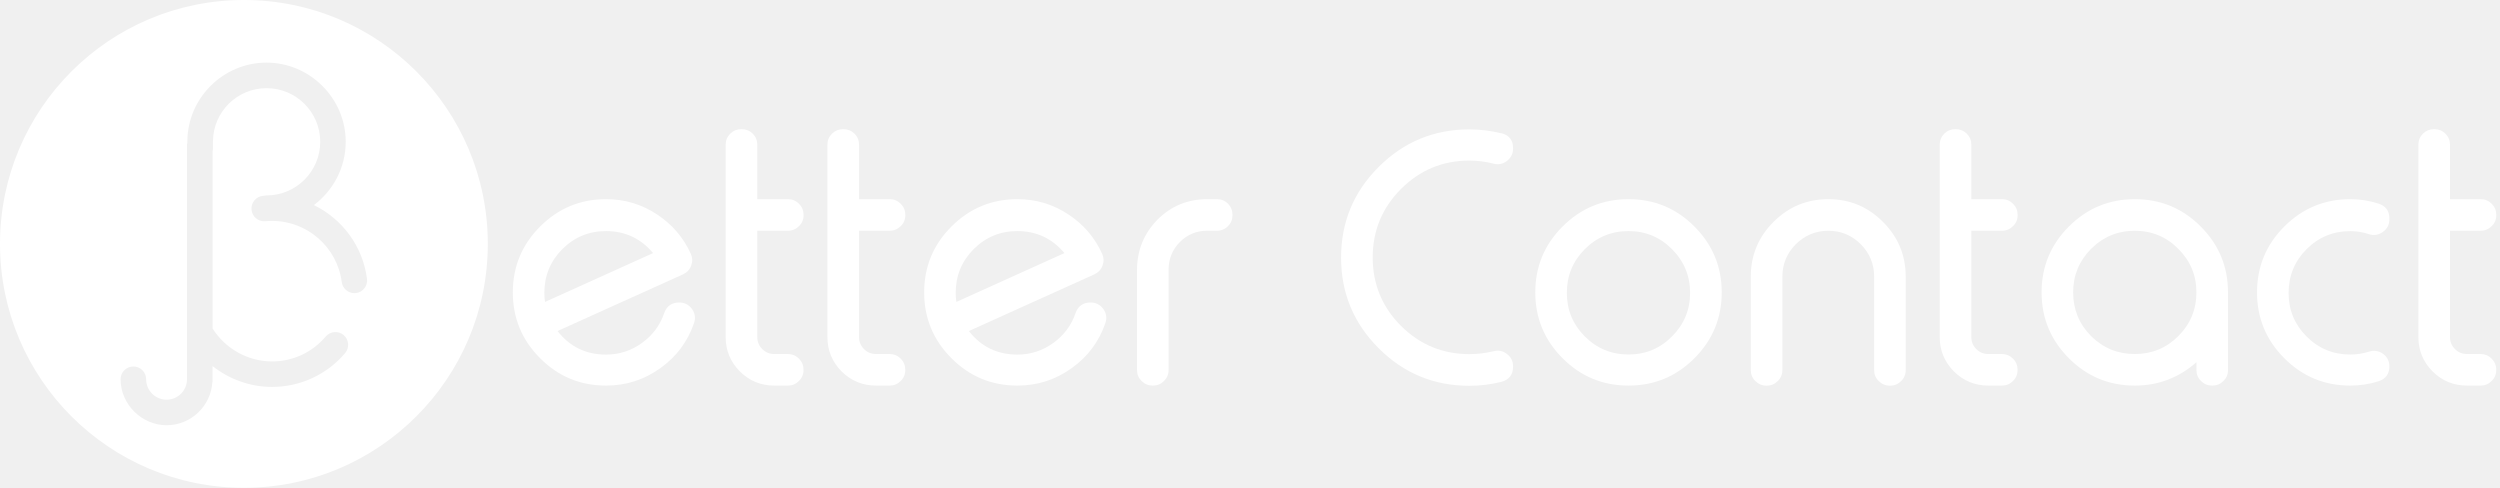
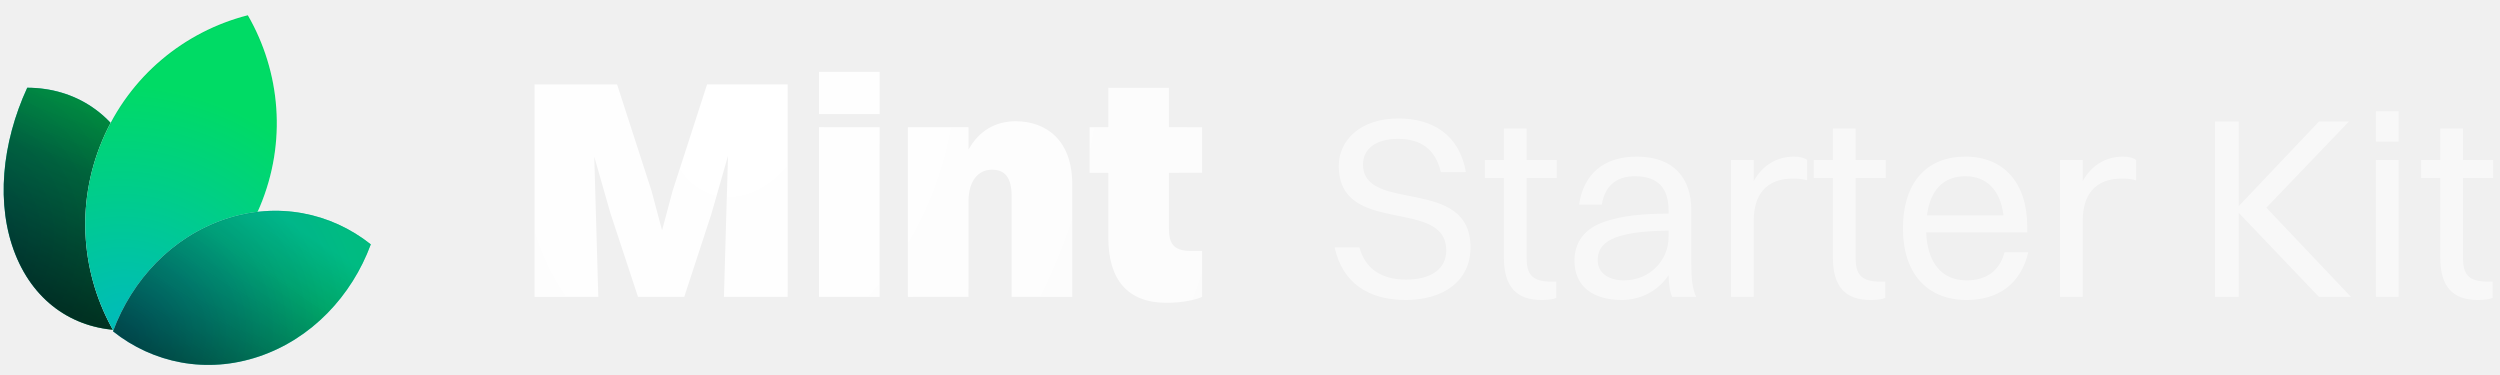
- <svg xmlns="http://www.w3.org/2000/svg" width="123" height="24" viewBox="0 0 123 24" fill="none">
-   <path d="M33.982 12.48C34.072 12.671 34.08 12.867 34.007 13.068C33.934 13.264 33.798 13.407 33.605 13.498C32.821 13.85 31.791 14.315 30.514 14.893C28.928 15.609 27.9 16.074 27.43 16.287C28.036 17.061 28.83 17.446 29.815 17.446C30.471 17.446 31.064 17.252 31.597 16.865C32.112 16.491 32.474 16.003 32.68 15.403C32.803 15.056 33.05 14.883 33.419 14.883C33.683 14.883 33.892 14.991 34.05 15.209C34.201 15.423 34.231 15.654 34.143 15.905C33.829 16.813 33.281 17.546 32.497 18.107C31.695 18.685 30.803 18.971 29.818 18.971C28.551 18.971 27.471 18.524 26.576 17.627C25.679 16.73 25.231 15.649 25.231 14.385C25.231 13.121 25.679 12.038 26.576 11.143C27.473 10.246 28.554 9.799 29.818 9.799C30.73 9.799 31.564 10.047 32.321 10.547C33.065 11.035 33.62 11.678 33.984 12.48H33.982ZM29.815 11.369C28.976 11.369 28.257 11.666 27.664 12.259C27.076 12.852 26.782 13.568 26.782 14.41C26.782 14.561 26.792 14.709 26.815 14.855L32.132 12.452C31.527 11.731 30.755 11.369 29.813 11.369H29.815Z" fill="white" />
-   <path d="M36.495 6.356C36.701 6.356 36.882 6.428 37.033 6.574C37.184 6.725 37.259 6.908 37.259 7.12V9.799H38.772C38.978 9.799 39.159 9.874 39.31 10.025C39.461 10.175 39.536 10.359 39.536 10.57V10.588C39.536 10.801 39.461 10.98 39.31 11.125C39.159 11.276 38.978 11.352 38.772 11.352H37.259V16.586C37.259 16.815 37.34 17.011 37.503 17.174C37.666 17.338 37.865 17.418 38.098 17.418H38.769C38.975 17.418 39.156 17.494 39.307 17.644C39.458 17.795 39.533 17.979 39.533 18.19V18.207C39.533 18.421 39.458 18.599 39.307 18.745C39.156 18.896 38.975 18.971 38.769 18.971H38.098C37.438 18.971 36.872 18.74 36.402 18.275C35.937 17.805 35.703 17.242 35.703 16.586V7.12C35.703 6.906 35.779 6.725 35.93 6.574C36.08 6.428 36.259 6.356 36.467 6.356H36.493H36.495Z" fill="white" />
-   <path d="M41.501 6.356C41.707 6.356 41.888 6.428 42.039 6.574C42.19 6.725 42.265 6.908 42.265 7.12V9.799H43.778C43.984 9.799 44.165 9.874 44.316 10.025C44.467 10.175 44.542 10.359 44.542 10.57V10.588C44.542 10.801 44.467 10.98 44.316 11.125C44.165 11.276 43.984 11.352 43.778 11.352H42.265V16.586C42.265 16.815 42.346 17.011 42.509 17.174C42.672 17.338 42.871 17.418 43.105 17.418H43.776C43.982 17.418 44.163 17.494 44.313 17.644C44.464 17.795 44.539 17.979 44.539 18.19V18.207C44.539 18.421 44.464 18.599 44.313 18.745C44.163 18.896 43.982 18.971 43.776 18.971H43.105C42.444 18.971 41.878 18.74 41.408 18.275C40.943 17.805 40.709 17.242 40.709 16.586V7.12C40.709 6.906 40.785 6.725 40.936 6.574C41.087 6.428 41.265 6.356 41.474 6.356H41.499H41.501Z" fill="white" />
-   <path d="M54.22 12.48C54.31 12.671 54.318 12.867 54.245 13.068C54.172 13.264 54.036 13.407 53.843 13.498C53.059 13.85 52.029 14.315 50.752 14.893C49.166 15.609 48.138 16.074 47.668 16.287C48.274 17.061 49.068 17.446 50.053 17.446C50.709 17.446 51.302 17.252 51.835 16.865C52.35 16.491 52.712 16.003 52.918 15.403C53.041 15.056 53.288 14.883 53.657 14.883C53.921 14.883 54.129 14.991 54.288 15.209C54.438 15.423 54.469 15.654 54.381 15.905C54.067 16.813 53.519 17.546 52.735 18.107C51.933 18.685 51.041 18.971 50.056 18.971C48.789 18.971 47.709 18.524 46.814 17.627C45.917 16.73 45.469 15.649 45.469 14.385C45.469 13.121 45.917 12.038 46.814 11.143C47.711 10.246 48.792 9.799 50.056 9.799C50.968 9.799 51.802 10.047 52.559 10.547C53.303 11.035 53.858 11.678 54.222 12.48H54.22ZM50.053 11.369C49.214 11.369 48.495 11.666 47.902 12.259C47.314 12.852 47.02 13.568 47.02 14.41C47.02 14.561 47.03 14.709 47.053 14.855L52.37 12.452C51.765 11.731 50.993 11.369 50.051 11.369H50.053Z" fill="white" />
-   <path d="M59.874 9.799C60.088 9.799 60.269 9.874 60.42 10.025C60.565 10.175 60.638 10.359 60.638 10.57V10.588C60.638 10.801 60.565 10.98 60.42 11.125C60.274 11.271 60.085 11.352 59.874 11.352H59.394C58.867 11.352 58.419 11.538 58.05 11.907C57.685 12.276 57.502 12.724 57.494 13.252V18.207C57.494 18.421 57.419 18.599 57.268 18.745C57.117 18.896 56.937 18.971 56.73 18.971H56.705C56.499 18.971 56.318 18.896 56.167 18.745C56.017 18.599 55.941 18.421 55.941 18.207V13.252C55.951 12.294 56.288 11.48 56.949 10.806C57.62 10.135 58.437 9.799 59.394 9.799H59.874Z" fill="white" />
-   <path d="M73.862 6.549C74.249 6.65 74.443 6.896 74.443 7.288V7.313C74.443 7.559 74.342 7.76 74.141 7.919C73.945 8.07 73.727 8.115 73.485 8.052C73.093 7.951 72.696 7.901 72.291 7.901C70.982 7.901 69.861 8.366 68.931 9.296C68.002 10.226 67.537 11.349 67.537 12.666C67.537 13.983 68.002 15.106 68.931 16.036C69.861 16.961 70.982 17.423 72.291 17.423C72.694 17.423 73.093 17.375 73.485 17.28C73.727 17.217 73.945 17.262 74.141 17.416C74.342 17.567 74.443 17.767 74.443 18.021V18.039C74.443 18.436 74.249 18.685 73.862 18.788C73.347 18.916 72.824 18.981 72.291 18.981C70.55 18.981 69.062 18.366 67.831 17.134C66.599 15.903 65.981 14.415 65.981 12.674C65.981 10.932 66.597 9.444 67.831 8.213C69.065 6.981 70.55 6.366 72.291 6.366C72.824 6.366 73.347 6.431 73.862 6.559V6.549Z" fill="white" />
-   <path d="M80.122 9.799C81.389 9.799 82.469 10.246 83.364 11.143C84.261 12.04 84.709 13.121 84.709 14.385C84.709 15.649 84.261 16.732 83.364 17.627C82.467 18.524 81.386 18.971 80.122 18.971C78.858 18.971 77.775 18.524 76.88 17.627C75.983 16.73 75.536 15.649 75.536 14.385C75.536 13.121 75.983 12.038 76.88 11.143C77.778 10.246 78.858 9.799 80.122 9.799ZM80.122 11.369C79.283 11.369 78.564 11.666 77.971 12.259C77.383 12.852 77.089 13.568 77.089 14.41C77.089 15.252 77.383 15.958 77.971 16.551C78.564 17.144 79.28 17.441 80.122 17.441C80.964 17.441 81.675 17.144 82.263 16.551C82.856 15.958 83.153 15.244 83.153 14.41C83.153 13.576 82.856 12.852 82.263 12.259C81.675 11.666 80.962 11.369 80.122 11.369Z" fill="white" />
-   <path d="M87.692 18.21C87.692 18.423 87.616 18.602 87.466 18.748C87.315 18.898 87.134 18.974 86.928 18.974H86.903C86.697 18.974 86.516 18.898 86.365 18.748C86.214 18.602 86.139 18.423 86.139 18.21V13.613C86.139 12.56 86.511 11.661 87.257 10.917C88.001 10.173 88.9 9.799 89.954 9.799C91.007 9.799 91.896 10.171 92.642 10.917C93.386 11.661 93.761 12.56 93.761 13.613V18.21C93.761 18.423 93.685 18.602 93.535 18.748C93.389 18.898 93.21 18.974 92.997 18.974H92.979C92.766 18.974 92.585 18.898 92.434 18.748C92.283 18.602 92.208 18.423 92.208 18.21V13.613C92.208 12.993 91.989 12.46 91.552 12.018C91.109 11.575 90.577 11.354 89.956 11.354C89.335 11.354 88.795 11.575 88.35 12.018C87.913 12.46 87.694 12.993 87.694 13.613V18.21H87.692Z" fill="white" />
-   <path d="M96.226 6.356C96.432 6.356 96.613 6.428 96.764 6.574C96.915 6.725 96.99 6.908 96.99 7.12V9.799H98.503C98.709 9.799 98.89 9.874 99.041 10.025C99.192 10.175 99.267 10.359 99.267 10.57V10.588C99.267 10.801 99.192 10.98 99.041 11.125C98.89 11.276 98.709 11.352 98.503 11.352H96.99V16.586C96.99 16.815 97.071 17.011 97.234 17.174C97.397 17.338 97.596 17.418 97.829 17.418H98.501C98.707 17.418 98.888 17.494 99.038 17.644C99.189 17.795 99.264 17.979 99.264 18.19V18.207C99.264 18.421 99.189 18.599 99.038 18.745C98.888 18.896 98.707 18.971 98.501 18.971H97.829C97.169 18.971 96.603 18.74 96.133 18.275C95.668 17.805 95.434 17.242 95.434 16.586V7.12C95.434 6.906 95.51 6.725 95.661 6.574C95.811 6.428 95.99 6.356 96.198 6.356H96.224H96.226Z" fill="white" />
-   <path d="M108.274 11.143C109.171 12.04 109.618 13.121 109.618 14.385V18.207C109.618 18.421 109.543 18.599 109.392 18.745C109.241 18.896 109.061 18.971 108.854 18.971H108.829C108.621 18.971 108.442 18.896 108.292 18.745C108.141 18.599 108.065 18.421 108.065 18.207V17.82C107.196 18.587 106.186 18.971 105.032 18.971C103.765 18.971 102.685 18.524 101.79 17.627C100.895 16.73 100.446 15.649 100.446 14.385C100.446 13.121 100.893 12.038 101.79 11.143C102.687 10.246 103.768 9.799 105.032 9.799C106.296 9.799 107.379 10.246 108.274 11.143ZM102.881 12.244C102.293 12.837 101.999 13.551 101.999 14.385C101.999 15.219 102.293 15.943 102.881 16.536C103.474 17.124 104.19 17.418 105.032 17.418C105.874 17.418 106.585 17.124 107.173 16.536C107.766 15.943 108.063 15.227 108.063 14.385C108.063 13.543 107.766 12.837 107.173 12.244C106.585 11.651 105.871 11.354 105.032 11.354C104.193 11.354 103.474 11.651 102.881 12.244Z" fill="white" />
-   <path d="M117.019 10.017C117.379 10.13 117.557 10.374 117.557 10.748V10.791C117.557 11.047 117.454 11.254 117.246 11.404C117.032 11.56 116.803 11.6 116.557 11.523C116.261 11.422 115.951 11.372 115.632 11.372C114.793 11.372 114.074 11.668 113.481 12.261C112.893 12.854 112.599 13.571 112.599 14.413C112.599 15.254 112.893 15.961 113.481 16.554C114.074 17.147 114.79 17.443 115.632 17.443C115.951 17.443 116.261 17.396 116.557 17.3C116.803 17.222 117.032 17.257 117.246 17.408C117.452 17.559 117.557 17.767 117.557 18.029C117.557 18.398 117.379 18.642 117.019 18.76C116.572 18.901 116.11 18.971 115.632 18.971C114.366 18.971 113.285 18.524 112.39 17.627C111.493 16.73 111.046 15.649 111.046 14.385C111.046 13.121 111.493 12.038 112.39 11.143C113.288 10.246 114.368 9.799 115.632 9.799C116.107 9.799 116.57 9.871 117.019 10.017Z" fill="white" />
-   <path d="M119.776 6.356C119.982 6.356 120.163 6.428 120.314 6.574C120.465 6.725 120.54 6.908 120.54 7.12V9.799H122.053C122.259 9.799 122.44 9.874 122.591 10.025C122.742 10.175 122.817 10.359 122.817 10.57V10.588C122.817 10.801 122.742 10.98 122.591 11.125C122.44 11.276 122.259 11.352 122.053 11.352H120.54V16.586C120.54 16.815 120.621 17.011 120.784 17.174C120.947 17.338 121.146 17.418 121.38 17.418H122.051C122.257 17.418 122.438 17.494 122.588 17.644C122.739 17.795 122.815 17.979 122.815 18.19V18.207C122.815 18.421 122.739 18.599 122.588 18.745C122.438 18.896 122.257 18.971 122.051 18.971H121.38C120.719 18.971 120.153 18.74 119.683 18.275C119.218 17.805 118.985 17.242 118.985 16.586V7.12C118.985 6.906 119.06 6.725 119.211 6.574C119.362 6.428 119.54 6.356 119.749 6.356H119.774H119.776Z" fill="white" />
-   <path d="M12 0C5.373 0 0 5.373 0 12C0 18.627 5.373 24 12 24C18.627 24 24 18.627 24 12C24 5.373 18.627 0 12 0ZM17.516 14.418C17.489 14.42 17.461 14.423 17.436 14.423C17.124 14.423 16.855 14.191 16.813 13.875C16.591 12.161 15.119 10.869 13.387 10.869C13.277 10.869 13.166 10.874 13.058 10.884C12.714 10.917 12.407 10.663 12.374 10.319C12.342 9.974 12.596 9.668 12.94 9.635C12.95 9.635 12.957 9.635 12.967 9.635C13.015 9.623 13.066 9.615 13.116 9.615C14.571 9.615 15.755 8.431 15.755 6.976C15.755 5.521 14.571 4.338 13.116 4.338C11.661 4.338 10.497 5.506 10.477 6.941C10.477 6.971 10.477 7.295 10.477 7.311C10.477 7.358 10.47 7.406 10.46 7.451V16.162C11.09 17.162 12.201 17.783 13.387 17.783C14.405 17.783 15.365 17.338 16.023 16.559C16.247 16.295 16.644 16.262 16.908 16.486C17.172 16.709 17.205 17.107 16.981 17.37C16.084 18.431 14.772 19.037 13.385 19.037C12.312 19.037 11.281 18.662 10.457 18.011V18.785H10.449C10.384 19.974 9.399 20.922 8.195 20.922C6.991 20.922 5.933 19.906 5.933 18.66C5.933 18.313 6.215 18.031 6.562 18.031C6.908 18.031 7.19 18.313 7.19 18.66C7.19 19.215 7.64 19.665 8.195 19.665C8.751 19.665 9.2 19.215 9.2 18.66C9.2 18.642 9.2 18.625 9.2 18.607C9.2 18.599 9.2 18.589 9.2 18.582V7.057H9.218C9.218 6.986 9.218 6.926 9.218 6.921C9.246 4.805 10.992 3.081 13.113 3.081C15.234 3.081 17.009 4.828 17.009 6.976C17.009 8.25 16.39 9.379 15.443 10.09C16.83 10.766 17.848 12.105 18.056 13.716C18.102 14.061 17.858 14.375 17.514 14.42L17.516 14.418Z" fill="white" />
+ <svg xmlns="http://www.w3.org/2000/svg" width="160" height="24" viewBox="0 0 160 24" fill="none">
+   <path d="M7.953 21.139C4.896 21.13 2.255 19.458 0.987 16.29C-0.28 13.121 0.109 9.163 1.744 5.615C4.801 5.624 7.442 7.296 8.71 10.465C9.977 13.633 9.588 17.591 7.953 21.139Z" fill="white" />
+   <path d="M7.953 21.139C4.896 21.13 2.255 19.458 0.987 16.29C-0.28 13.121 0.109 9.163 1.744 5.615C4.801 5.624 7.442 7.296 8.71 10.465C9.977 13.633 9.588 17.591 7.953 21.139Z" fill="url(#paint0_radial_115_109)" />
+   <path d="M7.953 21.139C4.896 21.13 2.255 19.458 0.987 16.29C-0.28 13.121 0.109 9.163 1.744 5.615C4.801 5.624 7.442 7.296 8.71 10.465C9.977 13.633 9.588 17.591 7.953 21.139Z" fill="black" fill-opacity="0.5" style="mix-blend-mode:hard-light" />
+   <path d="M7.953 21.139C4.896 21.13 2.255 19.458 0.987 16.29C-0.28 13.121 0.109 9.163 1.744 5.615C4.801 5.624 7.442 7.296 8.71 10.465C9.977 13.633 9.588 17.591 7.953 21.139Z" fill="url(#paint1_linear_115_109)" fill-opacity="0.5" style="mix-blend-mode:hard-light" />
+   <path d="M7.935 21.111C4.897 21.096 2.274 19.431 1.013 16.279C-0.248 13.124 0.136 9.182 1.762 5.643C4.8 5.659 7.423 7.324 8.684 10.476C9.945 13.63 9.561 17.572 7.935 21.111Z" stroke="url(#paint2_linear_115_109)" stroke-opacity="0.05" stroke-width="0.056" />
+   <path d="M7.31 21.257C11.354 20.221 14.884 17.375 16.628 13.236C18.373 9.097 17.945 4.587 15.86 0.976C11.816 2.012 8.287 4.858 6.542 8.998C4.797 13.137 5.225 17.646 7.31 21.257Z" fill="white" />
+   <path d="M7.31 21.257C11.354 20.221 14.884 17.375 16.628 13.236C18.373 9.097 17.945 4.587 15.86 0.976C11.816 2.012 8.287 4.858 6.542 8.998C4.797 13.137 5.225 17.646 7.31 21.257Z" fill="url(#paint3_radial_115_109)" />
+   <path d="M16.602 13.225C14.864 17.349 11.351 20.187 7.324 21.225C5.253 17.624 4.829 13.132 6.568 9.009C8.306 4.885 11.819 2.047 15.846 1.009C17.918 4.61 18.341 9.101 16.602 13.225Z" stroke="url(#paint4_linear_115_109)" stroke-opacity="0.05" stroke-width="0.056" />
+   <path d="M7.234 21.207C9.789 23.237 13.21 23.951 16.577 22.814C19.944 21.677 22.506 18.945 23.73 15.638C21.175 13.608 17.754 12.894 14.387 14.031C11.02 15.168 8.458 17.901 7.234 21.207Z" fill="white" />
+   <path d="M7.234 21.207C9.789 23.237 13.21 23.951 16.577 22.814C19.944 21.677 22.506 18.945 23.73 15.638C21.175 13.608 17.754 12.894 14.387 14.031C11.02 15.168 8.458 17.901 7.234 21.207Z" fill="url(#paint5_radial_115_109)" />
+   <path d="M7.234 21.207C9.789 23.237 13.21 23.951 16.577 22.814C19.944 21.677 22.506 18.945 23.73 15.638C21.175 13.608 17.754 12.894 14.387 14.031C11.02 15.168 8.458 17.901 7.234 21.207Z" fill="black" fill-opacity="0.2" style="mix-blend-mode:hard-light" />
+   <path d="M7.234 21.207C9.789 23.237 13.21 23.951 16.577 22.814C19.944 21.677 22.506 18.945 23.73 15.638C21.175 13.608 17.754 12.894 14.387 14.031C11.02 15.168 8.458 17.901 7.234 21.207Z" fill="url(#paint6_linear_115_109)" fill-opacity="0.5" style="mix-blend-mode:hard-light" />
+   <path d="M16.568 22.787C13.218 23.918 9.814 23.212 7.267 21.198C8.492 17.907 11.044 15.189 14.396 14.058C17.747 12.927 21.15 13.633 23.697 15.648C22.472 18.938 19.92 21.656 16.568 22.787Z" stroke="url(#paint7_linear_115_109)" stroke-opacity="0.05" stroke-width="0.056" />
+   <path d="M34.212 19V5.4H39.492L41.692 12.2L42.372 14.74L43.052 12.2L45.252 5.4H50.412V19H46.332L46.592 9.98L45.532 13.68L43.792 19H40.832L39.052 13.6L38.032 10.02L38.292 19H34.212ZM52.416 7.3V4.6H56.295V7.3H52.416ZM52.416 19V8.14H56.295V19H52.416ZM58.104 19V8.14H61.984V9.58C62.664 8.34 63.744 7.76 65.004 7.76C66.964 7.76 68.624 8.98 68.624 11.78V19H64.744V12.56C64.744 11.34 64.304 10.86 63.484 10.86C62.604 10.86 61.984 11.58 61.984 12.88V19H58.104ZM70.933 15.22V11.06H69.733V8.14H70.933V5.62H74.813V8.14H76.933V11.06H74.813V14.6C74.813 15.5 75.033 16.06 76.213 16.06H76.933V19C76.493 19.2 75.673 19.38 74.653 19.38C72.153 19.38 70.933 17.88 70.933 15.22Z" fill="url(#paint8_radial_115_109)" />
+   <path d="M87.232 10.519C87.232 13.687 94.112 11.229 94.112 15.832C94.112 17.994 92.364 19.198 89.971 19.198C87.562 19.198 85.912 18.093 85.417 15.832H87.001C87.364 17.169 88.371 17.895 89.987 17.895C91.671 17.895 92.561 17.152 92.561 16.03C92.561 12.598 85.681 15.155 85.681 10.618C85.681 9.001 87.034 7.582 89.509 7.582C91.671 7.582 93.403 8.621 93.816 11.014H92.215C91.868 9.529 90.912 8.886 89.476 8.886C88.057 8.886 87.232 9.529 87.232 10.519ZM96.25 16.476V11.393H95.029V10.239H96.25V8.226H97.702V10.239H99.632V11.393H97.702V16.476C97.702 17.532 98.015 18.026 99.302 18.026H99.599V19.066C99.434 19.148 99.071 19.198 98.659 19.198C97.025 19.198 96.25 18.323 96.25 16.476ZM102.516 13.093H101.064C101.345 11.162 102.615 10.024 104.76 10.024C107.103 10.024 108.242 11.393 108.242 13.44V16.888C108.242 17.895 108.324 18.521 108.555 19H107.021C106.856 18.654 106.806 18.142 106.79 17.614C106.047 18.72 104.859 19.198 103.803 19.198C101.988 19.198 100.767 18.357 100.767 16.69C100.767 15.486 101.427 14.611 102.714 14.182C103.902 13.786 105.107 13.687 106.79 13.671V13.473C106.79 12.053 106.13 11.278 104.628 11.278C103.374 11.278 102.698 11.971 102.516 13.093ZM102.252 16.657C102.252 17.465 102.929 17.944 103.952 17.944C105.569 17.944 106.79 16.674 106.79 15.172V14.759C103.061 14.793 102.252 15.585 102.252 16.657ZM110.787 19V10.239H112.239V11.591C112.833 10.519 113.774 10.024 114.83 10.024C115.176 10.024 115.49 10.107 115.655 10.239V11.542C115.407 11.46 115.094 11.427 114.747 11.427C112.998 11.427 112.239 12.515 112.239 14.1V19H110.787ZM117.305 16.476V11.393H116.084V10.239H117.305V8.226H118.757V10.239H120.688V11.393H118.757V16.476C118.757 17.532 119.071 18.026 120.358 18.026H120.655V19.066C120.49 19.148 120.127 19.198 119.714 19.198C118.081 19.198 117.305 18.323 117.305 16.476ZM129.809 16.145C129.33 18.192 127.862 19.198 125.865 19.198C123.324 19.198 121.79 17.482 121.79 14.627C121.79 11.658 123.324 10.024 125.783 10.024C128.258 10.024 129.743 11.723 129.743 14.512V14.875H123.275C123.357 16.838 124.281 17.944 125.865 17.944C127.103 17.944 127.977 17.35 128.291 16.145H129.809ZM125.783 11.278C124.38 11.278 123.539 12.152 123.324 13.786H128.225C128.027 12.169 127.152 11.278 125.783 11.278ZM131.843 19V10.239H133.295V11.591C133.889 10.519 134.829 10.024 135.885 10.024C136.232 10.024 136.545 10.107 136.71 10.239V11.542C136.463 11.46 136.149 11.427 135.803 11.427C134.054 11.427 133.295 12.515 133.295 14.1V19H131.843ZM141.763 19V7.78H143.281V13.192L148.413 7.78H150.327L145.047 13.291L150.459 19H148.413L143.281 13.621V19H141.763ZM152.06 9.067V7.12H153.512V9.067H152.06ZM152.06 19V10.239H153.512V19H152.06ZM156.178 16.476V11.393H154.957V10.239H156.178V8.226H157.63V10.239H159.56V11.393H157.63V16.476C157.63 17.532 157.943 18.026 159.23 18.026H159.527V19.066C159.362 19.148 158.999 19.198 158.587 19.198C156.953 19.198 156.178 18.323 156.178 16.476Z" fill="white" fill-opacity="0.55" />
+   <defs>
+     <radialGradient id="paint0_radial_115_109" cx="0" cy="0" r="1" gradientUnits="userSpaceOnUse" gradientTransform="translate(-3.00503 15.023) rotate(-10.029) scale(17.9572 17.784)">
+       <stop stop-color="#00B0BB" />
+       <stop offset="1" stop-color="#00DB65" />
+     </radialGradient>
+     <linearGradient id="paint1_linear_115_109" x1="7.39" y1="4.813" x2="1.63" y2="18.689" gradientUnits="userSpaceOnUse">
+       <stop stop-color="#18E299" />
+       <stop offset="1" />
+     </linearGradient>
+     <linearGradient id="paint2_linear_115_109" x1="7.948" y1="8.016" x2="1.761" y2="18.746" gradientUnits="userSpaceOnUse">
+       <stop />
+       <stop offset="1" stop-opacity="0" />
+     </linearGradient>
+     <radialGradient id="paint3_radial_115_109" cx="0" cy="0" r="1" gradientUnits="userSpaceOnUse" gradientTransform="translate(8.11404 20.8822) rotate(-75.7542) scale(21.6246 23.7772)">
+       <stop stop-color="#00BBBB" />
+       <stop offset="0.713" stop-color="#00DB65" />
+     </radialGradient>
+     <linearGradient id="paint4_linear_115_109" x1="7.602" y1="5.871" x2="15.556" y2="16.372" gradientUnits="userSpaceOnUse">
+       <stop />
+       <stop offset="1" stop-opacity="0" />
+     </linearGradient>
+     <radialGradient id="paint5_radial_115_109" cx="0" cy="0" r="1" gradientUnits="userSpaceOnUse" gradientTransform="translate(7.84537 21.5181) rotate(-20.3525) scale(18.5603 17.32)">
+       <stop stop-color="#00B0BB" />
+       <stop offset="1" stop-color="#00DB65" />
+     </radialGradient>
+     <linearGradient id="paint6_linear_115_109" x1="16.808" y1="13.007" x2="10.041" y2="22.994" gradientUnits="userSpaceOnUse">
+       <stop stop-color="#00B1BC" />
+       <stop offset="1" />
+     </linearGradient>
+     <linearGradient id="paint7_linear_115_109" x1="16.808" y1="13.007" x2="14.169" y2="23.841" gradientUnits="userSpaceOnUse">
+       <stop />
+       <stop offset="1" stop-opacity="0" />
+     </linearGradient>
+     <radialGradient id="paint8_radial_115_109" cx="0" cy="0" r="1" gradientUnits="userSpaceOnUse" gradientTransform="translate(47.2781 7) rotate(19.0047) scale(67.5582 85.7506)">
+       <stop stop-color="white" />
+       <stop offset="1" stop-color="white" stop-opacity="0.5" />
+     </radialGradient>
+   </defs>
</svg>
